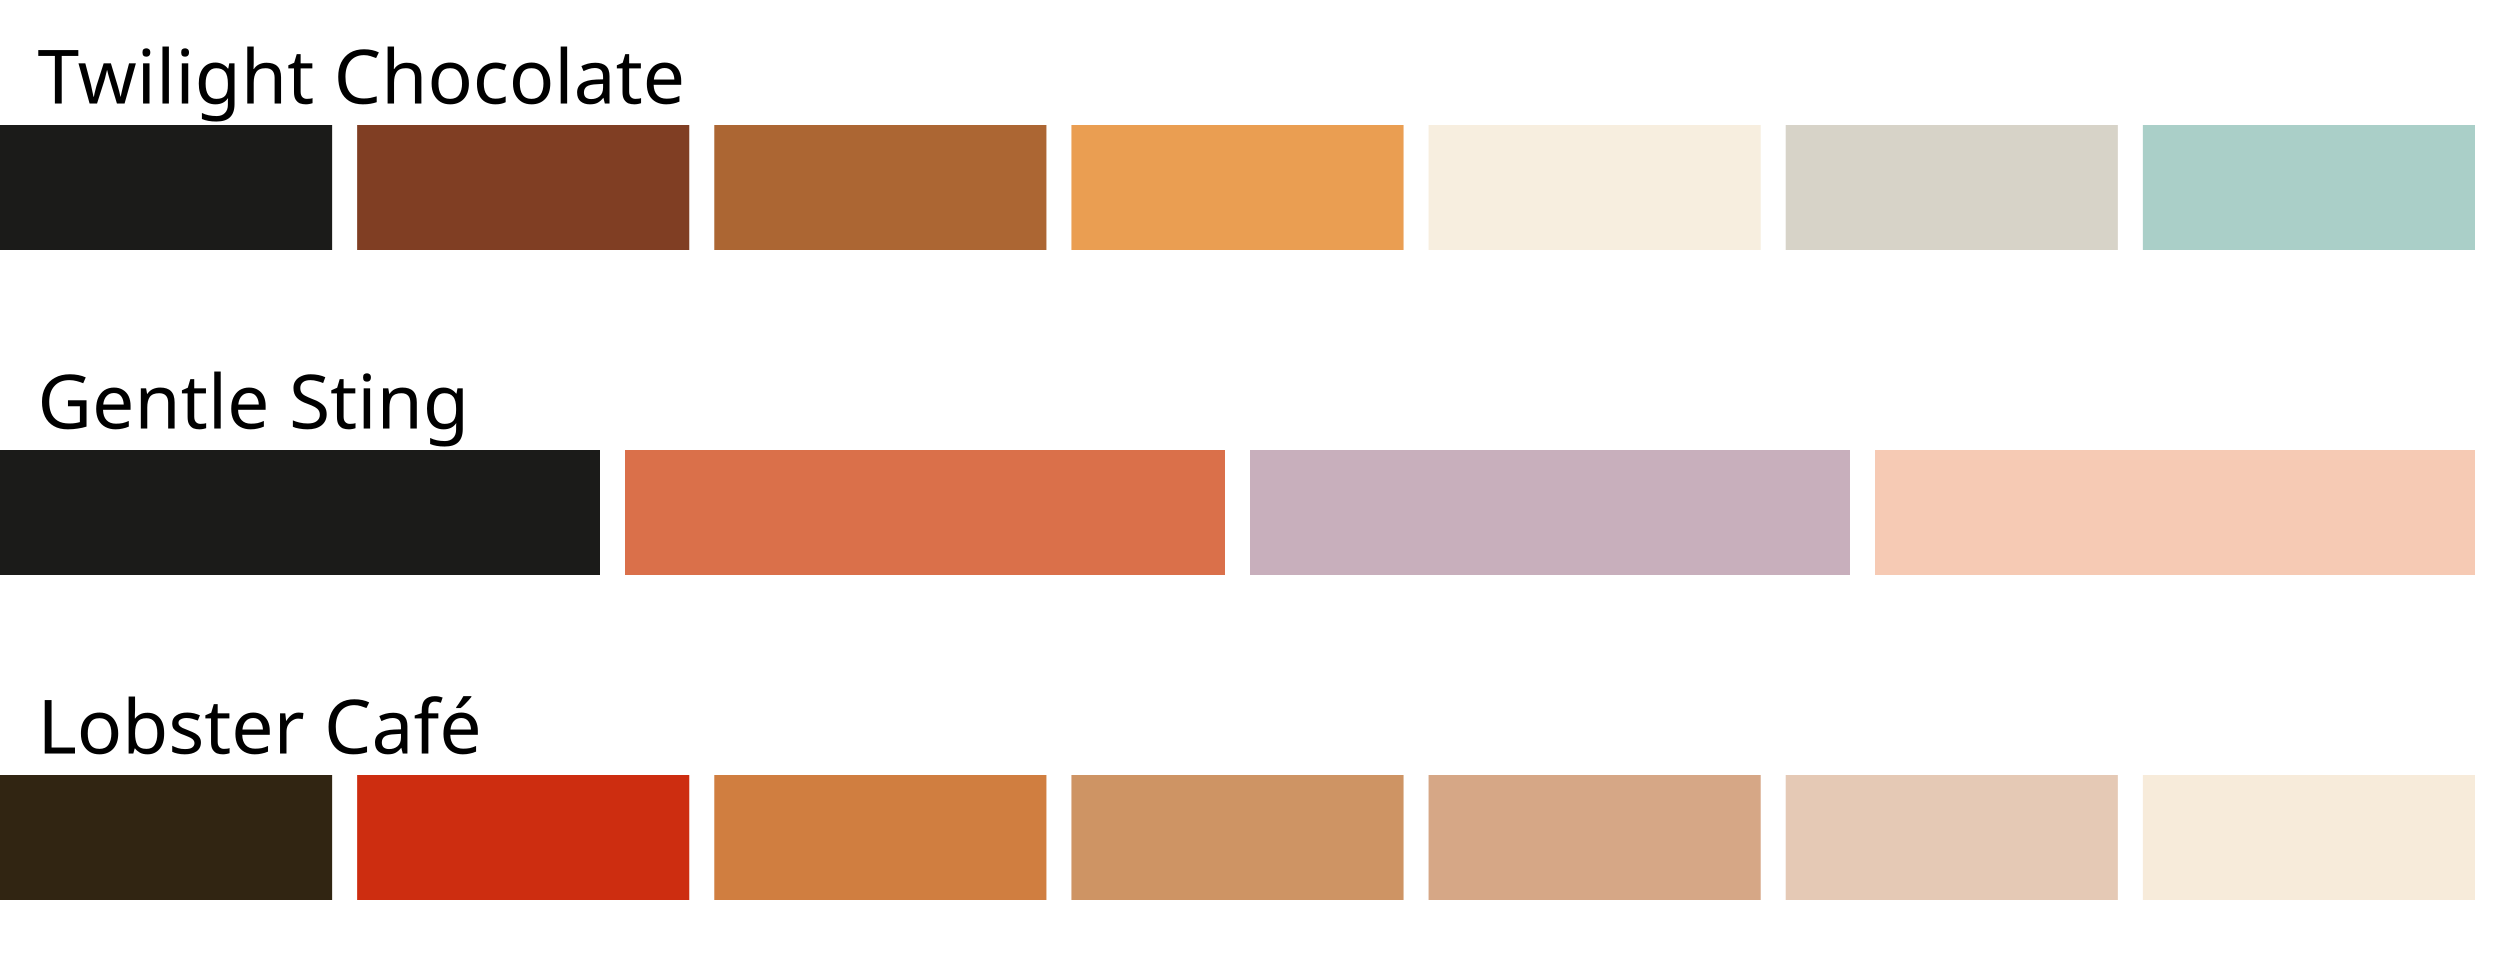
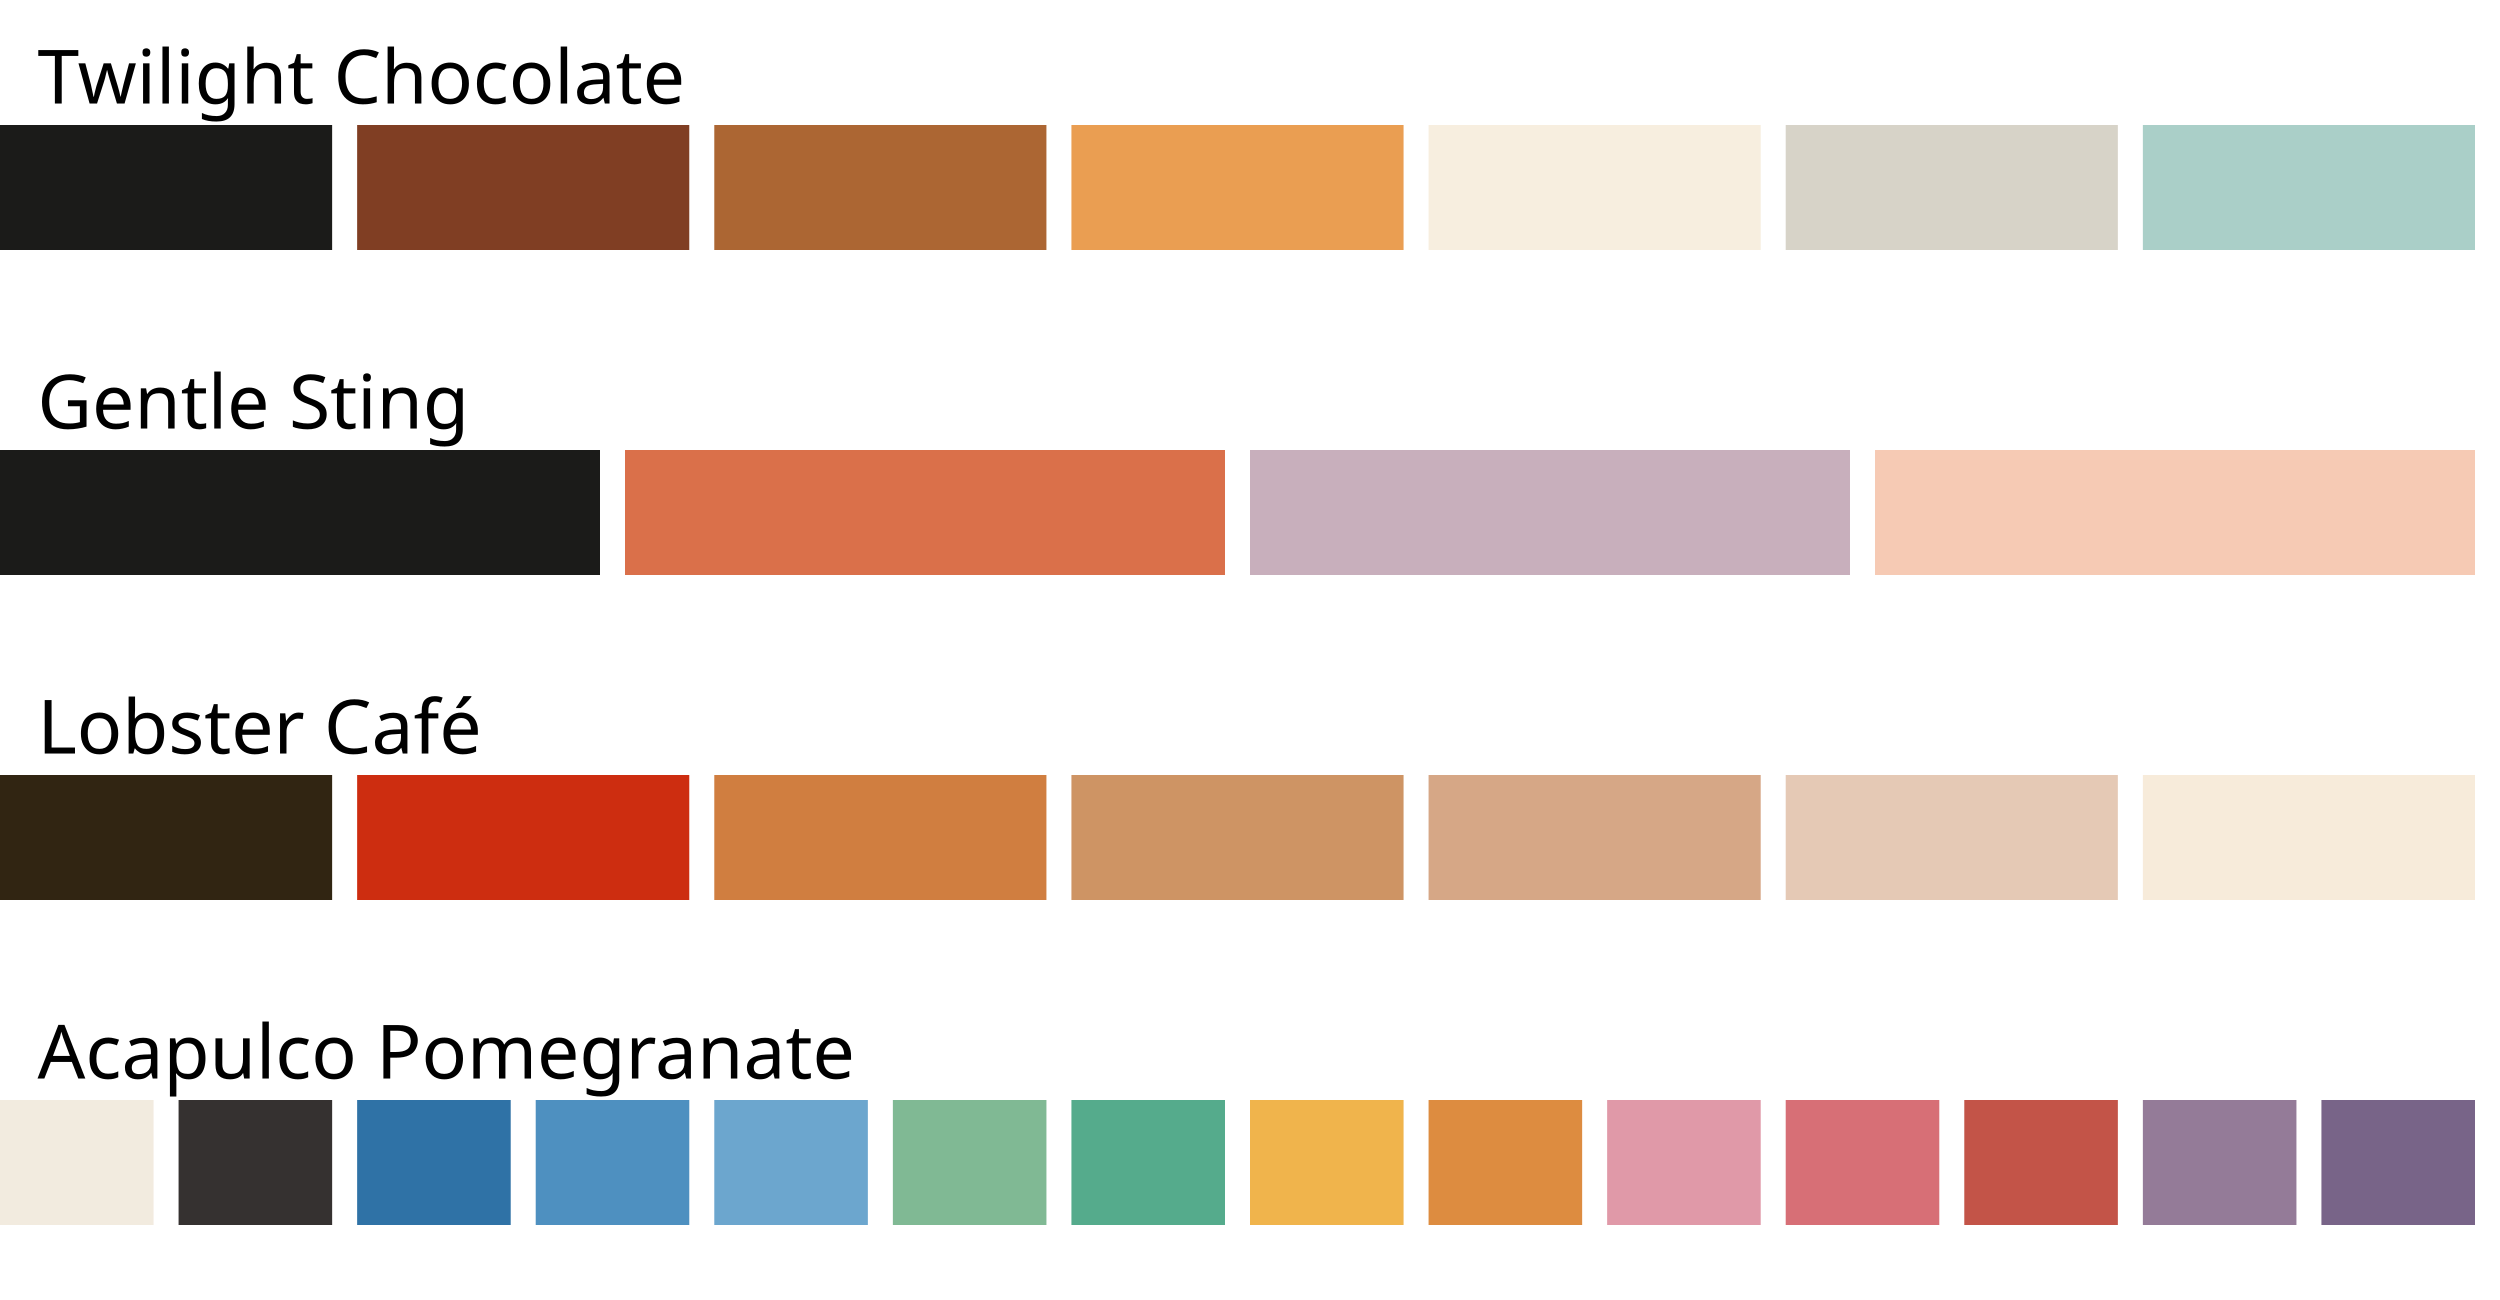
- <svg xmlns="http://www.w3.org/2000/svg" viewBox="0 0 200 78">
+ <svg xmlns="http://www.w3.org/2000/svg" viewBox="0 0 200 104">
  <style>
        text {
          font-family: sans-serif;
          font-size: 6px;
        }
      </style>
  <text y="8.286" x="3">Twilight Chocolate</text>
  <rect width="26.571" height="10" y="10" x="0" fill="#1b1b19" />
  <rect width="26.571" height="10" y="10" x="28.571" fill="#803e23" />
  <rect width="26.571" height="10" y="10" x="57.143" fill="#ac6633" />
  <rect width="26.571" height="10" y="10" x="85.714" fill="#ea9e52" />
  <rect width="26.571" height="10" y="10" x="114.286" fill="#f7eedf" />
  <rect width="26.571" height="10" y="10" x="142.857" fill="#d7d3c8" />
  <rect width="26.571" height="10" y="10" x="171.429" fill="#aacfc8" />
  <text y="34.286" x="3">Gentle Sting</text>
  <rect width="48" height="10" y="36" x="0" fill="#1b1b19" />
  <rect width="48" height="10" y="36" x="50" fill="#da704a" />
  <rect width="48" height="10" y="36" x="100" fill="#c8afbc" />
  <rect width="48" height="10" y="36" x="150" fill="#f6cab4" />
  <text y="60.286" x="3">Lobster Café</text>
  <rect width="26.571" height="10" y="62" x="0" fill="#312512" />
  <rect width="26.571" height="10" y="62" x="28.571" fill="#cd2d10" />
  <rect width="26.571" height="10" y="62" x="57.143" fill="#d07e40" />
  <rect width="26.571" height="10" y="62" x="85.714" fill="#ce9464" />
  <rect width="26.571" height="10" y="62" x="114.286" fill="#d6a786" />
  <rect width="26.571" height="10" y="62" x="142.857" fill="#e5c9b5" />
  <rect width="26.571" height="10" y="62" x="171.429" fill="#f7ebda" />
+   <text y="86.286" x="3">Acapulco Pomegranate</text>
+   <rect width="12.286" height="10" y="88" x="0" fill="#f2ebdf" />
+   <rect width="12.286" height="10" y="88" x="14.286" fill="#353130" />
+   <rect width="12.286" height="10" y="88" x="28.571" fill="#2f72a6" />
+   <rect width="12.286" height="10" y="88" x="42.857" fill="#4e90c0" />
+   <rect width="12.286" height="10" y="88" x="57.143" fill="#6ca6ce" />
+   <rect width="12.286" height="10" y="88" x="71.429" fill="#80b994" />
+   <rect width="12.286" height="10" y="88" x="85.714" fill="#55ab8c" />
+   <rect width="12.286" height="10" y="88" x="100" fill="#f0b44c" />
+   <rect width="12.286" height="10" y="88" x="114.286" fill="#dd8c40" />
+   <rect width="12.286" height="10" y="88" x="128.571" fill="#e099a8" />
+   <rect width="12.286" height="10" y="88" x="142.857" fill="#d76f76" />
+   <rect width="12.286" height="10" y="88" x="157.143" fill="#c35448" />
+   <rect width="12.286" height="10" y="88" x="171.429" fill="#947b98" />
+   <rect width="12.286" height="10" y="88" x="185.714" fill="#786488" />
</svg>
